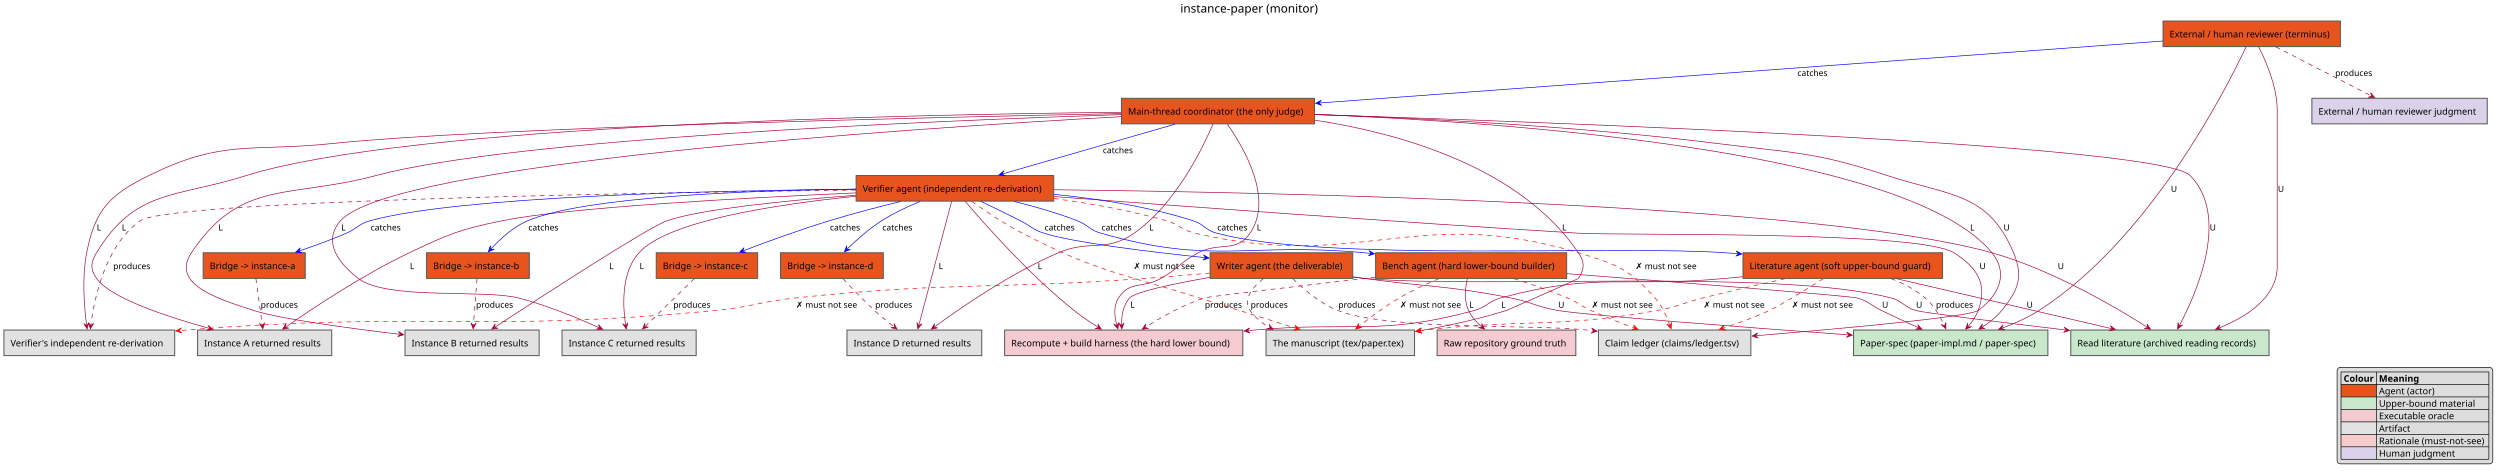
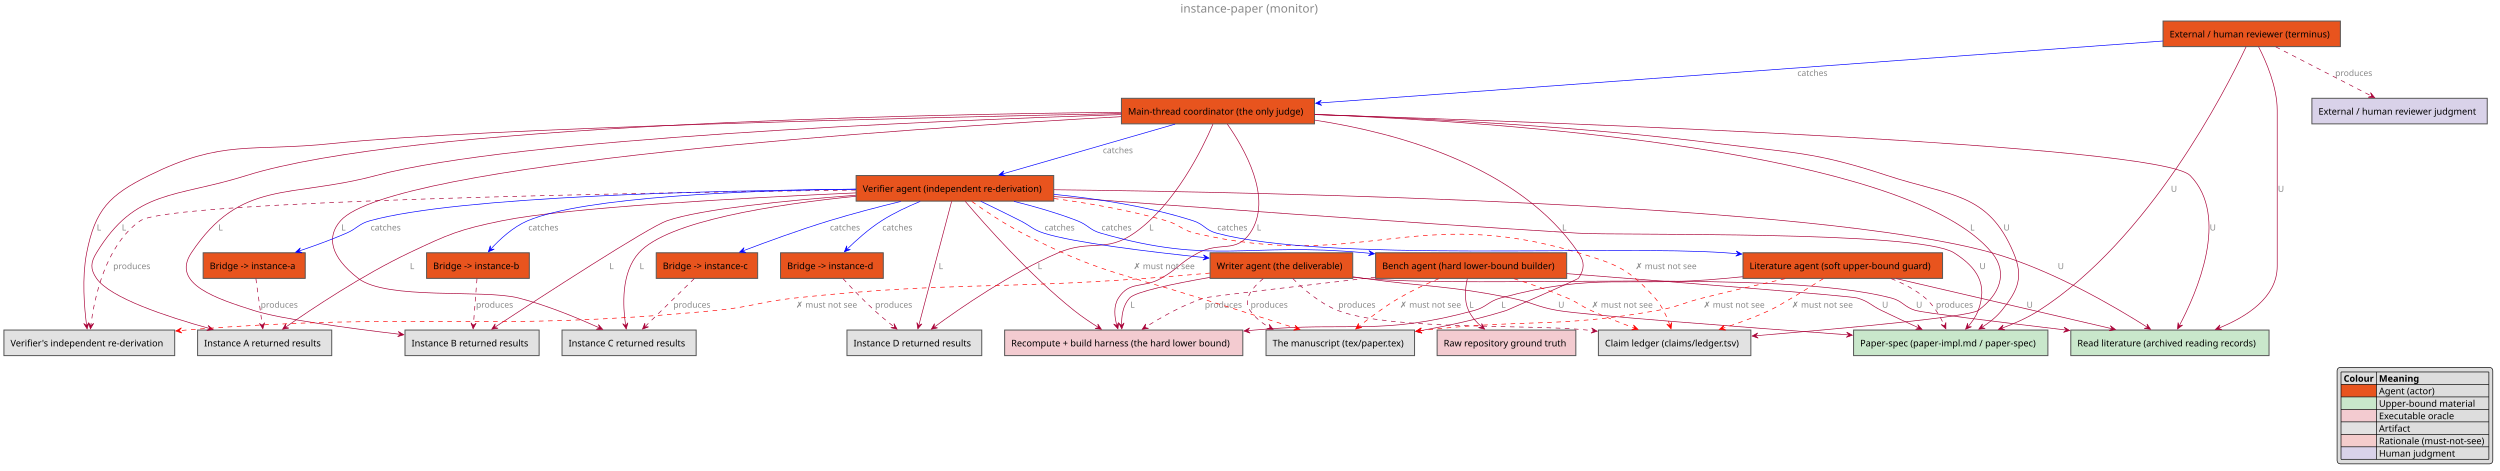
<svg xmlns="http://www.w3.org/2000/svg" contentScriptType="application/ecmascript" contentStyleType="text/css" height="719px" preserveAspectRatio="none" style="width:3821px;height:719px;" version="1.1" viewBox="0 0 3821 719" width="3821px" zoomAndPan="magnify">
  <defs />
  <g>
-     <text fill="#000000" font-family="sans-serif" font-size="18" lengthAdjust="spacingAndGlyphs" textLength="211" x="1804" y="19.242">instance-paper (monitor)</text>
+     <text fill="#888888" font-family="sans-serif" font-size="18" lengthAdjust="spacingAndGlyphs" textLength="211" x="1804" y="19.242">instance-paper (monitor)</text>
    <rect fill="#E8541E" height="39.068" style="stroke: #555555; stroke-width: 1.5;" width="295" x="1714" y="150.246" />
    <text fill="#000000" font-family="sans-serif" font-size="14" lengthAdjust="spacingAndGlyphs" textLength="275" x="1724" y="175.212">Main-thread coordinator (the only judge)</text>
    <rect fill="#E8541E" height="39.068" style="stroke: #555555; stroke-width: 1.5;" width="305" x="2664" y="386.376" />
    <text fill="#000000" font-family="sans-serif" font-size="14" lengthAdjust="spacingAndGlyphs" textLength="285" x="2674" y="411.342">Literature agent (soft upper-bound guard)</text>
    <rect fill="#E8541E" height="39.068" style="stroke: #555555; stroke-width: 1.5;" width="218" x="1849.5" y="386.376" />
    <text fill="#000000" font-family="sans-serif" font-size="14" lengthAdjust="spacingAndGlyphs" textLength="198" x="1859.5" y="411.342">Writer agent (the deliverable)</text>
    <rect fill="#E8541E" height="39.068" style="stroke: #555555; stroke-width: 1.5;" width="302" x="1308.5" y="268.316" />
    <text fill="#000000" font-family="sans-serif" font-size="14" lengthAdjust="spacingAndGlyphs" textLength="282" x="1318.5" y="293.282">Verifier agent (independent re-derivation)</text>
    <rect fill="#E8541E" height="39.068" style="stroke: #555555; stroke-width: 1.5;" width="292" x="2102.5" y="386.376" />
    <text fill="#000000" font-family="sans-serif" font-size="14" lengthAdjust="spacingAndGlyphs" textLength="272" x="2112.5" y="411.342">Bench agent (hard lower-bound builder)</text>
    <rect fill="#E8541E" height="39.068" style="stroke: #555555; stroke-width: 1.5;" width="156" x="310.5" y="386.376" />
    <text fill="#000000" font-family="sans-serif" font-size="14" lengthAdjust="spacingAndGlyphs" textLength="136" x="320.5" y="411.342">Bridge -&gt; instance-a</text>
    <rect fill="#E8541E" height="39.068" style="stroke: #555555; stroke-width: 1.5;" width="157" x="652" y="386.376" />
    <text fill="#000000" font-family="sans-serif" font-size="14" lengthAdjust="spacingAndGlyphs" textLength="137" x="662" y="411.342">Bridge -&gt; instance-b</text>
    <rect fill="#E8541E" height="39.068" style="stroke: #555555; stroke-width: 1.5;" width="155" x="1003" y="386.376" />
    <text fill="#000000" font-family="sans-serif" font-size="14" lengthAdjust="spacingAndGlyphs" textLength="135" x="1013" y="411.342">Bridge -&gt; instance-c</text>
    <rect fill="#E8541E" height="39.068" style="stroke: #555555; stroke-width: 1.5;" width="157" x="1193" y="386.376" />
    <text fill="#000000" font-family="sans-serif" font-size="14" lengthAdjust="spacingAndGlyphs" textLength="137" x="1203" y="411.342">Bridge -&gt; instance-d</text>
    <rect fill="#E8541E" height="39.068" style="stroke: #555555; stroke-width: 1.5;" width="271" x="3306" y="32.176" />
    <text fill="#000000" font-family="sans-serif" font-size="14" lengthAdjust="spacingAndGlyphs" textLength="251" x="3316" y="57.142">External / human reviewer (terminus)</text>
    <rect fill="#C9E7CB" height="39.068" style="stroke: #555555; stroke-width: 1.5;" width="303" x="3165" y="504.446" />
    <text fill="#000000" font-family="sans-serif" font-size="14" lengthAdjust="spacingAndGlyphs" textLength="283" x="3175" y="529.412">Read literature (archived reading records)</text>
    <rect fill="#C9E7CB" height="39.068" style="stroke: #555555; stroke-width: 1.5;" width="297" x="2833" y="504.446" />
    <text fill="#000000" font-family="sans-serif" font-size="14" lengthAdjust="spacingAndGlyphs" textLength="277" x="2843" y="529.412">Paper-spec (paper-impl.md / paper-spec)</text>
    <rect fill="#F3CBD0" height="39.068" style="stroke: #555555; stroke-width: 1.5;" width="212" x="2196.5" y="504.446" />
    <text fill="#000000" font-family="sans-serif" font-size="14" lengthAdjust="spacingAndGlyphs" textLength="192" x="2206.5" y="529.412">Raw repository ground truth</text>
    <rect fill="#F3CBD0" height="39.068" style="stroke: #555555; stroke-width: 1.5;" width="364" x="1535.5" y="504.446" />
    <text fill="#000000" font-family="sans-serif" font-size="14" lengthAdjust="spacingAndGlyphs" textLength="344" x="1545.5" y="529.412">Recompute + build harness (the hard lower bound)</text>
    <rect fill="#E2E2E2" height="39.068" style="stroke: #555555; stroke-width: 1.5;" width="227" x="1935" y="504.446" />
    <text fill="#000000" font-family="sans-serif" font-size="14" lengthAdjust="spacingAndGlyphs" textLength="207" x="1945" y="529.412">The manuscript (tex/paper.tex)</text>
    <rect fill="#E2E2E2" height="39.068" style="stroke: #555555; stroke-width: 1.5;" width="233" x="2443" y="504.446" />
    <text fill="#000000" font-family="sans-serif" font-size="14" lengthAdjust="spacingAndGlyphs" textLength="213" x="2453" y="529.412">Claim ledger (claims/ledger.tsv)</text>
    <rect fill="#E2E2E2" height="39.068" style="stroke: #555555; stroke-width: 1.5;" width="261" x="6" y="504.446" />
    <text fill="#000000" font-family="sans-serif" font-size="14" lengthAdjust="spacingAndGlyphs" textLength="241" x="16" y="529.412">Verifier's independent re-derivation</text>
    <rect fill="#E2E2E2" height="39.068" style="stroke: #555555; stroke-width: 1.5;" width="205" x="302" y="504.446" />
    <text fill="#000000" font-family="sans-serif" font-size="14" lengthAdjust="spacingAndGlyphs" textLength="185" x="312" y="529.412">Instance A returned results</text>
    <rect fill="#E2E2E2" height="39.068" style="stroke: #555555; stroke-width: 1.5;" width="205" x="619" y="504.446" />
    <text fill="#000000" font-family="sans-serif" font-size="14" lengthAdjust="spacingAndGlyphs" textLength="185" x="629" y="529.412">Instance B returned results</text>
    <rect fill="#E2E2E2" height="39.068" style="stroke: #555555; stroke-width: 1.5;" width="205" x="859" y="504.446" />
    <text fill="#000000" font-family="sans-serif" font-size="14" lengthAdjust="spacingAndGlyphs" textLength="185" x="869" y="529.412">Instance C returned results</text>
    <rect fill="#E2E2E2" height="39.068" style="stroke: #555555; stroke-width: 1.5;" width="206" x="1294.5" y="504.446" />
    <text fill="#000000" font-family="sans-serif" font-size="14" lengthAdjust="spacingAndGlyphs" textLength="186" x="1304.5" y="529.412">Instance D returned results</text>
    <rect fill="#D9D2E9" height="39.068" style="stroke: #555555; stroke-width: 1.5;" width="268" x="3533.5" y="150.246" />
    <text fill="#000000" font-family="sans-serif" font-size="14" lengthAdjust="spacingAndGlyphs" textLength="248" x="3543.5" y="175.212">External / human reviewer judgment</text>
    <path d="M2009.43,175.196 C2376.2,186.846 3301.31,220.816 3347.5,268.316 C3408.65,331.186 3357.39,448.006 3330.47,498.586 " fill="none" id="A_coordinator-&gt;S_read_literature" style="stroke: #A80036; stroke-width: 1.0;" />
    <polygon fill="#A80036" points="3328.19,502.806,3335.981,496.781,3330.562,498.404,3328.939,492.986,3328.19,502.806" style="stroke: #A80036; stroke-width: 1.0;" />
-     <text fill="#000000" font-family="sans-serif" font-size="13" lengthAdjust="spacingAndGlyphs" textLength="10" x="3377.26" y="352.273">U</text>
+     <text fill="#888888" font-family="sans-serif" font-size="13" lengthAdjust="spacingAndGlyphs" textLength="10" x="3377.26" y="352.273">U</text>
    <path d="M2009.35,174.806 C2163.43,180.266 2411.64,192.586 2624.5,219.316 C2741.17,233.966 2772.81,231.536 2884.5,268.316 C2980.01,299.766 3038.55,293.676 3077.5,386.376 C3092.97,423.216 3084.72,443.466 3059.5,474.446 C3051.11,484.756 3039.91,493.506 3028.63,500.606 " fill="none" id="A_coordinator-&gt;S_paper_spec" style="stroke: #A80036; stroke-width: 1.0;" />
    <polygon fill="#A80036" points="3024.38,503.176,3034.148,501.913,3028.651,500.576,3029.988,495.079,3024.38,503.176" style="stroke: #A80036; stroke-width: 1.0;" />
-     <text fill="#000000" font-family="sans-serif" font-size="13" lengthAdjust="spacingAndGlyphs" textLength="10" x="3062.18" y="352.273">U</text>
+     <text fill="#888888" font-family="sans-serif" font-size="13" lengthAdjust="spacingAndGlyphs" textLength="10" x="3062.18" y="352.273">U</text>
    <path d="M1875.77,189.626 C1900.87,225.236 1946.93,303.576 1910.5,356.376 C1889.17,387.296 1864.78,368.976 1831.5,386.376 C1804.28,400.616 1801.2,410.276 1774.5,425.446 C1746.84,441.166 1726.65,428.646 1709.5,455.446 C1701.5,467.956 1703.29,484.466 1707.18,498.036 " fill="none" id="A_coordinator-&gt;S_recompute_harness" style="stroke: #A80036; stroke-width: 1.0;" />
    <polygon fill="#A80036" points="1708.63,502.596,1709.712,492.807,1707.113,497.831,1702.089,495.233,1708.63,502.596" style="stroke: #A80036; stroke-width: 1.0;" />
-     <text fill="#000000" font-family="sans-serif" font-size="13" lengthAdjust="spacingAndGlyphs" textLength="7" x="1920.81" y="352.273">L</text>
+     <text fill="#888888" font-family="sans-serif" font-size="13" lengthAdjust="spacingAndGlyphs" textLength="7" x="1920.81" y="352.273">L</text>
    <path d="M2009.21,183.566 C2139.68,203.576 2322.74,254.876 2412.5,386.376 C2422.29,400.726 2421.96,410.886 2412.5,425.446 C2411.59,426.846 2304.1,473.946 2302.5,474.446 C2259.63,487.896 2211.46,498.246 2168.69,505.866 " fill="none" id="A_coordinator-&gt;S_manuscript" style="stroke: #A80036; stroke-width: 1.0;" />
    <polygon fill="#A80036" points="2163.91,506.706,2173.462,509.105,2168.836,505.849,2172.091,501.223,2163.91,506.706" style="stroke: #A80036; stroke-width: 1.0;" />
-     <text fill="#000000" font-family="sans-serif" font-size="13" lengthAdjust="spacingAndGlyphs" textLength="7" x="2387.44" y="352.273">L</text>
+     <text fill="#888888" font-family="sans-serif" font-size="13" lengthAdjust="spacingAndGlyphs" textLength="7" x="2387.44" y="352.273">L</text>
    <path d="M2009.31,174.856 C2297.05,186.256 2915.59,228.936 3044.5,386.376 C3069.99,417.516 3055.89,450.576 3023.5,474.446 C3009.85,484.506 2815.5,502.176 2682.7,513.196 " fill="none" id="A_coordinator-&gt;S_claim_ledger" style="stroke: #A80036; stroke-width: 1.0;" />
    <polygon fill="#A80036" points="2677.93,513.586,2687.23,516.827,2682.913,513.172,2686.568,508.854,2677.93,513.586" style="stroke: #A80036; stroke-width: 1.0;" />
-     <text fill="#000000" font-family="sans-serif" font-size="13" lengthAdjust="spacingAndGlyphs" textLength="7" x="3011.1" y="352.273">L</text>
+     <text fill="#888888" font-family="sans-serif" font-size="13" lengthAdjust="spacingAndGlyphs" textLength="7" x="3011.1" y="352.273">L</text>
    <path d="M1713.72,173.526 C1412.85,179.536 738.25,195.276 508.5,219.316 C382.41,232.506 341.18,212.206 227.5,268.316 C167.1,298.116 145.47,320.286 132.5,386.376 C124.97,424.746 128.79,470.326 132.47,497.926 " fill="none" id="A_coordinator-&gt;S_verifier_rederivation" style="stroke: #A80036; stroke-width: 1.0;" />
    <polygon fill="#A80036" points="133.14,502.706,135.869,493.243,132.455,497.753,127.945,494.339,133.14,502.706" style="stroke: #A80036; stroke-width: 1.0;" />
-     <text fill="#000000" font-family="sans-serif" font-size="13" lengthAdjust="spacingAndGlyphs" textLength="7" x="147.85" y="352.273">L</text>
+     <text fill="#888888" font-family="sans-serif" font-size="13" lengthAdjust="spacingAndGlyphs" textLength="7" x="147.85" y="352.273">L</text>
    <path d="M1713.57,171.616 C1388.78,174.886 622.64,190.846 376.5,268.316 C267.27,302.686 207.1,288.606 147.5,386.376 C138.46,401.206 137.64,411.156 147.5,425.446 C168.02,455.186 254.19,483.876 321.16,502.346 " fill="none" id="A_coordinator-&gt;S_result_a" style="stroke: #A80036; stroke-width: 1.0;" />
    <polygon fill="#A80036" points="325.71,503.586,318.077,497.363,320.885,502.273,315.975,505.082,325.71,503.586" style="stroke: #A80036; stroke-width: 1.0;" />
-     <text fill="#000000" font-family="sans-serif" font-size="13" lengthAdjust="spacingAndGlyphs" textLength="7" x="186.14" y="352.273">L</text>
+     <text fill="#888888" font-family="sans-serif" font-size="13" lengthAdjust="spacingAndGlyphs" textLength="7" x="186.14" y="352.273">L</text>
    <path d="M1713.61,175.086 C1422.61,184.696 785.64,211.646 574.5,268.316 C443.27,303.536 367.77,273.256 292.5,386.376 C260.6,434.316 332.67,456.866 387.5,474.446 C428.29,487.526 531.41,501.496 612.37,511.076 " fill="none" id="A_coordinator-&gt;S_result_b" style="stroke: #A80036; stroke-width: 1.0;" />
    <polygon fill="#A80036" points="617.15,511.636,608.68,506.61,612.184,511.051,607.744,514.555,617.15,511.636" style="stroke: #A80036; stroke-width: 1.0;" />
-     <text fill="#000000" font-family="sans-serif" font-size="13" lengthAdjust="spacingAndGlyphs" textLength="7" x="333.78" y="352.273">L</text>
+     <text fill="#888888" font-family="sans-serif" font-size="13" lengthAdjust="spacingAndGlyphs" textLength="7" x="333.78" y="352.273">L</text>
    <path d="M1713.52,178.296 C1381.21,196.676 598.58,249.006 520.5,337.376 C499.3,361.376 503.83,391.556 547.5,425.446 C590.83,459.076 739.37,441.826 792.5,455.446 C836.04,466.616 883.38,486.226 916.85,501.446 " fill="none" id="A_coordinator-&gt;S_result_c" style="stroke: #A80036; stroke-width: 1.0;" />
    <polygon fill="#A80036" points="921.14,503.416,914.621,496.033,916.594,501.335,911.292,503.308,921.14,503.416" style="stroke: #A80036; stroke-width: 1.0;" />
-     <text fill="#000000" font-family="sans-serif" font-size="13" lengthAdjust="spacingAndGlyphs" textLength="7" x="521.5" y="352.273">L</text>
+     <text fill="#888888" font-family="sans-serif" font-size="13" lengthAdjust="spacingAndGlyphs" textLength="7" x="521.5" y="352.273">L</text>
    <path d="M1853.94,189.636 C1837.79,227.416 1796.22,312.536 1733.5,356.376 C1689.85,386.886 1666.46,365.426 1617.5,386.376 C1544.62,417.566 1467.76,470.606 1426.98,500.586 " fill="none" id="A_coordinator-&gt;S_result_d" style="stroke: #A80036; stroke-width: 1.0;" />
    <polygon fill="#A80036" points="1423.41,503.226,1433.024,501.086,1427.429,500.251,1428.264,494.656,1423.41,503.226" style="stroke: #A80036; stroke-width: 1.0;" />
-     <text fill="#000000" font-family="sans-serif" font-size="13" lengthAdjust="spacingAndGlyphs" textLength="7" x="1756.31" y="352.273">L</text>
+     <text fill="#888888" font-family="sans-serif" font-size="13" lengthAdjust="spacingAndGlyphs" textLength="7" x="1756.31" y="352.273">L</text>
    <path d="M2898.23,425.886 C2989.12,446.986 3135.42,480.946 3228.7,502.606 " fill="none" id="A_paper_lit-&gt;S_read_literature" style="stroke: #A80036; stroke-width: 1.0;" />
    <polygon fill="#A80036" points="3233.29,503.666,3225.425,497.738,3228.419,502.537,3223.619,505.531,3233.29,503.666" style="stroke: #A80036; stroke-width: 1.0;" />
-     <text fill="#000000" font-family="sans-serif" font-size="13" lengthAdjust="spacingAndGlyphs" textLength="10" x="3097.44" y="470.343">U</text>
+     <text fill="#888888" font-family="sans-serif" font-size="13" lengthAdjust="spacingAndGlyphs" textLength="10" x="3097.44" y="470.343">U</text>
    <path d="M2663.7,422.906 C2654.83,423.776 2646.05,424.636 2637.5,425.446 C2484.72,440.016 2441.6,415.216 2293.5,455.446 C2274.51,460.606 2272.49,469.266 2253.5,474.446 C2108.86,513.896 2066.81,490.866 1917.5,504.446 C1913.77,504.786 1910.01,505.126 1906.21,505.476 " fill="none" id="A_paper_lit-&gt;S_recompute_harness" style="stroke: #A80036; stroke-width: 1.0;" />
    <polygon fill="#A80036" points="1901.31,505.926,1910.638,509.087,1906.289,505.469,1909.907,501.121,1901.31,505.926" style="stroke: #A80036; stroke-width: 1.0;" />
-     <text fill="#000000" font-family="sans-serif" font-size="13" lengthAdjust="spacingAndGlyphs" textLength="7" x="2294.5" y="470.343">L</text>
+     <text fill="#888888" font-family="sans-serif" font-size="13" lengthAdjust="spacingAndGlyphs" textLength="7" x="2294.5" y="470.343">L</text>
    <path d="M2890.44,425.876 C2908.82,433.026 2927.53,442.656 2942.5,455.446 C2955.83,466.846 2965.65,483.986 2972.1,498.156 " fill="none" id="A_paper_lit-&gt;S_paper_spec" style="stroke: #A80036; stroke-width: 1.0; stroke-dasharray: 7.0,7.0;" />
    <polygon fill="#A80036" points="2974.06,502.626,2974.128,492.777,2972.061,498.043,2966.796,495.975,2974.06,502.626" style="stroke: #A80036; stroke-width: 1.0;" />
-     <text fill="#000000" font-family="sans-serif" font-size="13" lengthAdjust="spacingAndGlyphs" textLength="56" x="2958.91" y="470.343">produces</text>
+     <text fill="#888888" font-family="sans-serif" font-size="13" lengthAdjust="spacingAndGlyphs" textLength="56" x="2958.91" y="470.343">produces</text>
    <path d="M2067.76,423.076 C2073.42,423.886 2079.03,424.676 2084.5,425.446 C2184.41,439.456 2210.57,435.696 2309.5,455.446 C2341.53,461.846 2348.31,468.886 2380.5,474.446 C2423.27,481.836 2662.92,500.026 2826.37,511.916 " fill="none" id="A_paper_writer-&gt;S_paper_spec" style="stroke: #A80036; stroke-width: 1.0;" />
    <polygon fill="#A80036" points="2831.12,512.266,2822.429,507.633,2826.133,511.909,2821.857,515.613,2831.12,512.266" style="stroke: #A80036; stroke-width: 1.0;" />
-     <text fill="#000000" font-family="sans-serif" font-size="13" lengthAdjust="spacingAndGlyphs" textLength="10" x="2381.5" y="470.343">U</text>
+     <text fill="#888888" font-family="sans-serif" font-size="13" lengthAdjust="spacingAndGlyphs" textLength="10" x="2381.5" y="470.343">U</text>
    <path d="M2067.68,423.716 C2073.36,424.356 2079,424.946 2084.5,425.446 C2262.98,441.846 2717.1,410.096 2890.5,455.446 C2908.38,460.126 2909.84,468.996 2927.5,474.446 C2938.96,477.986 3055.68,492.336 3158.3,504.516 " fill="none" id="A_paper_writer-&gt;S_read_literature" style="stroke: #A80036; stroke-width: 1.0;" />
    <polygon fill="#A80036" points="3163.23,505.106,3154.774,500.056,3158.266,504.507,3153.816,507.999,3163.23,505.106" style="stroke: #A80036; stroke-width: 1.0;" />
-     <text fill="#000000" font-family="sans-serif" font-size="13" lengthAdjust="spacingAndGlyphs" textLength="10" x="2928.5" y="470.343">U</text>
+     <text fill="#888888" font-family="sans-serif" font-size="13" lengthAdjust="spacingAndGlyphs" textLength="10" x="2928.5" y="470.343">U</text>
    <path d="M1849.22,423.946 C1793.46,433.666 1735.46,445.796 1726.5,455.446 C1716.1,466.646 1713.9,483.746 1714.28,497.936 " fill="none" id="A_paper_writer-&gt;S_recompute_harness" style="stroke: #A80036; stroke-width: 1.0;" />
    <polygon fill="#A80036" points="1714.54,502.706,1718.046,493.502,1714.269,497.713,1710.058,493.936,1714.54,502.706" style="stroke: #A80036; stroke-width: 1.0;" />
-     <text fill="#000000" font-family="sans-serif" font-size="13" lengthAdjust="spacingAndGlyphs" textLength="7" x="1727.5" y="470.343">L</text>
+     <text fill="#888888" font-family="sans-serif" font-size="13" lengthAdjust="spacingAndGlyphs" textLength="7" x="1727.5" y="470.343">L</text>
    <path d="M1930.7,425.826 C1914.31,439.356 1898.86,458.016 1910.5,474.446 C1918.52,485.766 1929.4,494.466 1941.56,501.156 " fill="none" id="A_paper_writer-&gt;S_manuscript" style="stroke: #A80036; stroke-width: 1.0; stroke-dasharray: 7.0,7.0;" />
    <polygon fill="#A80036" points="1945.88,503.386,1939.726,495.696,1941.44,501.087,1936.049,502.8,1945.88,503.386" style="stroke: #A80036; stroke-width: 1.0;" />
-     <text fill="#000000" font-family="sans-serif" font-size="13" lengthAdjust="spacingAndGlyphs" textLength="56" x="1911.5" y="470.343">produces</text>
+     <text fill="#888888" font-family="sans-serif" font-size="13" lengthAdjust="spacingAndGlyphs" textLength="56" x="1911.5" y="470.343">produces</text>
    <path d="M1975.92,425.786 C1992.01,441.826 2017.44,463.886 2044.5,474.446 C2123.62,505.326 2341.07,495.296 2425.5,504.446 C2429.09,504.836 2432.73,505.246 2436.41,505.676 " fill="none" id="A_paper_writer-&gt;S_claim_ledger" style="stroke: #A80036; stroke-width: 1.0; stroke-dasharray: 7.0,7.0;" />
    <polygon fill="#A80036" points="2441.12,506.226,2432.637,501.221,2436.153,505.653,2431.721,509.169,2441.12,506.226" style="stroke: #A80036; stroke-width: 1.0;" />
-     <text fill="#000000" font-family="sans-serif" font-size="13" lengthAdjust="spacingAndGlyphs" textLength="56" x="2045.5" y="470.343">produces</text>
+     <text fill="#888888" font-family="sans-serif" font-size="13" lengthAdjust="spacingAndGlyphs" textLength="56" x="2045.5" y="470.343">produces</text>
    <path d="M1610.72,300.446 C1798.46,314.656 2128.49,338.956 2411.5,356.376 C2475.35,360.306 2932.49,352.096 2986.5,386.376 C3022.34,409.136 3038.32,434.666 3023.5,474.446 C3020.02,483.786 3013.85,492.526 3007.28,499.936 " fill="none" id="A_paper_verifier-&gt;S_paper_spec" style="stroke: #A80036; stroke-width: 1.0;" />
    <polygon fill="#A80036" points="3004.2,503.266,3013.25,499.38,3007.597,499.597,3007.38,493.945,3004.2,503.266" style="stroke: #A80036; stroke-width: 1.0;" />
-     <text fill="#000000" font-family="sans-serif" font-size="13" lengthAdjust="spacingAndGlyphs" textLength="10" x="3025.43" y="411.313">U</text>
+     <text fill="#888888" font-family="sans-serif" font-size="13" lengthAdjust="spacingAndGlyphs" textLength="10" x="3025.43" y="411.313">U</text>
    <path d="M1610.94,290.006 C1953.32,293.956 2777.91,311.206 3044.5,386.376 C3136.02,412.186 3233.27,469.206 3282.97,500.806 " fill="none" id="A_paper_verifier-&gt;S_read_literature" style="stroke: #A80036; stroke-width: 1.0;" />
    <polygon fill="#A80036" points="3286.94,503.346,3281.5,495.136,3282.724,500.659,3277.2,501.882,3286.94,503.346" style="stroke: #A80036; stroke-width: 1.0;" />
-     <text fill="#000000" font-family="sans-serif" font-size="13" lengthAdjust="spacingAndGlyphs" textLength="10" x="3145.03" y="411.313">U</text>
+     <text fill="#888888" font-family="sans-serif" font-size="13" lengthAdjust="spacingAndGlyphs" textLength="10" x="3145.03" y="411.313">U</text>
    <path d="M1475.23,307.726 C1505.24,343.046 1573.73,420.446 1641.5,474.446 C1653.28,483.836 1666.95,493.026 1679.42,500.846 " fill="none" id="A_paper_verifier-&gt;S_recompute_harness" style="stroke: #A80036; stroke-width: 1.0;" />
    <polygon fill="#A80036" points="1683.39,503.306,1677.846,495.166,1679.14,500.673,1673.633,501.966,1683.39,503.306" style="stroke: #A80036; stroke-width: 1.0;" />
-     <text fill="#000000" font-family="sans-serif" font-size="13" lengthAdjust="spacingAndGlyphs" textLength="7" x="1585.98" y="411.313">L</text>
+     <text fill="#888888" font-family="sans-serif" font-size="13" lengthAdjust="spacingAndGlyphs" textLength="7" x="1585.98" y="411.313">L</text>
    <path d="M1308.22,294.826 C1136.45,302.426 867.14,317.066 767.5,337.376 C702.08,350.716 685.82,357.766 625.5,386.376 C554.37,420.126 477.51,471.346 435.79,500.536 " fill="none" id="A_paper_verifier-&gt;S_result_a" style="stroke: #A80036; stroke-width: 1.0;" />
    <polygon fill="#A80036" points="431.87,503.286,441.533,501.384,435.961,500.411,436.933,494.838,431.87,503.286" style="stroke: #A80036; stroke-width: 1.0;" />
-     <text fill="#000000" font-family="sans-serif" font-size="13" lengthAdjust="spacingAndGlyphs" textLength="7" x="626.5" y="411.313">L</text>
+     <text fill="#888888" font-family="sans-serif" font-size="13" lengthAdjust="spacingAndGlyphs" textLength="7" x="626.5" y="411.313">L</text>
    <path d="M1308.08,298.406 C1202.42,306.426 1071.39,319.456 1019.5,337.376 C990.93,347.246 827.77,453.226 755.7,500.476 " fill="none" id="A_paper_verifier-&gt;S_result_b" style="stroke: #A80036; stroke-width: 1.0;" />
    <polygon fill="#A80036" points="751.53,503.216,761.25,501.629,755.712,500.475,756.865,494.937,751.53,503.216" style="stroke: #A80036; stroke-width: 1.0;" />
-     <text fill="#000000" font-family="sans-serif" font-size="13" lengthAdjust="spacingAndGlyphs" textLength="7" x="931.24" y="411.313">L</text>
+     <text fill="#888888" font-family="sans-serif" font-size="13" lengthAdjust="spacingAndGlyphs" textLength="7" x="931.24" y="411.313">L</text>
    <path d="M1308.21,299.986 C1183.47,312.546 1020.2,337.876 976.5,386.376 C949.07,416.826 951.7,467.926 956.4,498.246 " fill="none" id="A_paper_verifier-&gt;S_result_c" style="stroke: #A80036; stroke-width: 1.0;" />
    <polygon fill="#A80036" points="957.17,502.886,959.622,493.347,956.341,497.955,951.733,494.674,957.17,502.886" style="stroke: #A80036; stroke-width: 1.0;" />
-     <text fill="#000000" font-family="sans-serif" font-size="13" lengthAdjust="spacingAndGlyphs" textLength="7" x="977.5" y="411.313">L</text>
+     <text fill="#888888" font-family="sans-serif" font-size="13" lengthAdjust="spacingAndGlyphs" textLength="7" x="977.5" y="411.313">L</text>
    <path d="M1454.53,307.606 C1443.42,349.566 1416.57,450.976 1404.08,498.116 " fill="none" id="A_paper_verifier-&gt;S_result_d" style="stroke: #A80036; stroke-width: 1.0;" />
    <polygon fill="#A80036" points="1402.88,502.666,1409.04,494.981,1404.153,497.831,1401.304,492.944,1402.88,502.666" style="stroke: #A80036; stroke-width: 1.0;" />
-     <text fill="#000000" font-family="sans-serif" font-size="13" lengthAdjust="spacingAndGlyphs" textLength="7" x="1434.65" y="411.313">L</text>
+     <text fill="#888888" font-family="sans-serif" font-size="13" lengthAdjust="spacingAndGlyphs" textLength="7" x="1434.65" y="411.313">L</text>
    <path d="M1308.09,290.436 C986.05,294.416 258.71,306.746 214.5,337.376 C160.78,374.606 143.92,456.476 138.74,497.906 " fill="none" id="A_paper_verifier-&gt;S_verifier_rederivation" style="stroke: #A80036; stroke-width: 1.0; stroke-dasharray: 7.0,7.0;" />
    <polygon fill="#A80036" points="138.18,502.696,143.206,494.226,138.765,497.73,135.261,493.29,138.18,502.696" style="stroke: #A80036; stroke-width: 1.0;" />
-     <text fill="#000000" font-family="sans-serif" font-size="13" lengthAdjust="spacingAndGlyphs" textLength="56" x="173.01" y="411.313">produces</text>
+     <text fill="#888888" font-family="sans-serif" font-size="13" lengthAdjust="spacingAndGlyphs" textLength="56" x="173.01" y="411.313">produces</text>
    <path d="M2394.7,418.236 C2565.96,431.606 2827.89,452.416 2838.5,455.446 C2856.27,460.526 2858.87,466.376 2875.5,474.446 C2894.31,483.576 2915.2,493.246 2933.43,501.526 " fill="none" id="A_paper_bench-&gt;S_paper_spec" style="stroke: #A80036; stroke-width: 1.0;" />
    <polygon fill="#A80036" points="2937.62,503.426,2931.082,496.06,2933.068,501.357,2927.771,503.343,2937.62,503.426" style="stroke: #A80036; stroke-width: 1.0;" />
-     <text fill="#000000" font-family="sans-serif" font-size="13" lengthAdjust="spacingAndGlyphs" textLength="10" x="2876.5" y="470.343">U</text>
+     <text fill="#888888" font-family="sans-serif" font-size="13" lengthAdjust="spacingAndGlyphs" textLength="10" x="2876.5" y="470.343">U</text>
    <path d="M2242.69,425.876 C2239.47,439.946 2237.39,459.226 2244.5,474.446 C2249.19,484.486 2257.09,493.176 2265.57,500.326 " fill="none" id="A_paper_bench-&gt;S_repo_ground_truth" style="stroke: #A80036; stroke-width: 1.0;" />
    <polygon fill="#A80036" points="2269.15,503.186,2264.633,494.434,2265.25,500.057,2259.627,500.674,2269.15,503.186" style="stroke: #A80036; stroke-width: 1.0;" />
-     <text fill="#000000" font-family="sans-serif" font-size="13" lengthAdjust="spacingAndGlyphs" textLength="7" x="2245.5" y="470.343">L</text>
+     <text fill="#888888" font-family="sans-serif" font-size="13" lengthAdjust="spacingAndGlyphs" textLength="7" x="2245.5" y="470.343">L</text>
    <path d="M2102.13,423.676 C1987.71,436.876 1846.91,453.396 1840.5,455.446 C1807.72,465.956 1773.65,485.446 1749.7,500.796 " fill="none" id="A_paper_bench-&gt;S_recompute_harness" style="stroke: #A80036; stroke-width: 1.0; stroke-dasharray: 7.0,7.0;" />
    <polygon fill="#A80036" points="1745.72,503.376,1755.446,501.827,1749.913,500.652,1751.088,495.118,1745.72,503.376" style="stroke: #A80036; stroke-width: 1.0;" />
-     <text fill="#000000" font-family="sans-serif" font-size="13" lengthAdjust="spacingAndGlyphs" textLength="56" x="1841.5" y="470.343">produces</text>
+     <text fill="#888888" font-family="sans-serif" font-size="13" lengthAdjust="spacingAndGlyphs" textLength="56" x="1841.5" y="470.343">produces</text>
    <path d="M391.11,425.816 C393.8,445.376 398.03,476.046 401.01,497.676 " fill="none" id="A_sub_a-&gt;S_result_a" style="stroke: #A80036; stroke-width: 1.0; stroke-dasharray: 7.0,7.0;" />
    <polygon fill="#A80036" points="401.69,502.586,404.446,493.13,401.019,497.631,396.518,494.204,401.69,502.586" style="stroke: #A80036; stroke-width: 1.0;" />
-     <text fill="#000000" font-family="sans-serif" font-size="13" lengthAdjust="spacingAndGlyphs" textLength="56" x="398.46" y="470.343">produces</text>
+     <text fill="#888888" font-family="sans-serif" font-size="13" lengthAdjust="spacingAndGlyphs" textLength="56" x="398.46" y="470.343">produces</text>
    <path d="M729.03,425.816 C727.52,445.376 725.14,476.046 723.46,497.676 " fill="none" id="A_sub_b-&gt;S_result_b" style="stroke: #A80036; stroke-width: 1.0; stroke-dasharray: 7.0,7.0;" />
    <polygon fill="#A80036" points="723.08,502.576,727.762,493.911,723.466,497.591,719.786,493.294,723.08,502.576" style="stroke: #A80036; stroke-width: 1.0;" />
-     <text fill="#000000" font-family="sans-serif" font-size="13" lengthAdjust="spacingAndGlyphs" textLength="56" x="727.54" y="470.343">produces</text>
+     <text fill="#888888" font-family="sans-serif" font-size="13" lengthAdjust="spacingAndGlyphs" textLength="56" x="727.54" y="470.343">produces</text>
    <path d="M1061.12,425.816 C1040.46,445.976 1007.72,477.906 985.46,499.616 " fill="none" id="A_sub_c-&gt;S_result_c" style="stroke: #A80036; stroke-width: 1.0; stroke-dasharray: 7.0,7.0;" />
    <polygon fill="#A80036" points="981.96,503.026,991.195,499.602,985.538,499.534,985.607,493.877,981.96,503.026" style="stroke: #A80036; stroke-width: 1.0;" />
-     <text fill="#000000" font-family="sans-serif" font-size="13" lengthAdjust="spacingAndGlyphs" textLength="56" x="1029.12" y="470.343">produces</text>
+     <text fill="#888888" font-family="sans-serif" font-size="13" lengthAdjust="spacingAndGlyphs" textLength="56" x="1029.12" y="470.343">produces</text>
    <path d="M1288.52,425.916 C1301.28,439.816 1319.41,458.896 1336.5,474.446 C1346.13,483.216 1357.14,492.246 1367.13,500.106 " fill="none" id="A_sub_d-&gt;S_result_d" style="stroke: #A80036; stroke-width: 1.0; stroke-dasharray: 7.0,7.0;" />
    <polygon fill="#A80036" points="1371.06,503.176,1366.418,494.49,1367.116,500.103,1361.502,500.801,1371.06,503.176" style="stroke: #A80036; stroke-width: 1.0;" />
-     <text fill="#000000" font-family="sans-serif" font-size="13" lengthAdjust="spacingAndGlyphs" textLength="56" x="1337.5" y="470.343">produces</text>
+     <text fill="#888888" font-family="sans-serif" font-size="13" lengthAdjust="spacingAndGlyphs" textLength="56" x="1337.5" y="470.343">produces</text>
    <path d="M3432.92,71.546 C3401.46,138.416 3285.33,366.136 3116.5,474.446 C3099.02,485.666 3078.61,494.716 3059.03,501.836 " fill="none" id="A_human_reviewer-&gt;S_paper_spec" style="stroke: #A80036; stroke-width: 1.0;" />
    <polygon fill="#A80036" points="3054.41,503.476,3064.23,504.229,3059.121,501.8,3061.55,496.692,3054.41,503.476" style="stroke: #A80036; stroke-width: 1.0;" />
-     <text fill="#000000" font-family="sans-serif" font-size="13" lengthAdjust="spacingAndGlyphs" textLength="10" x="3317.94" y="293.243">U</text>
+     <text fill="#888888" font-family="sans-serif" font-size="13" lengthAdjust="spacingAndGlyphs" textLength="10" x="3317.94" y="293.243">U</text>
    <path d="M3451.95,71.366 C3463.5,93.776 3480.5,132.856 3480.5,168.776 C3480.5,168.776 3480.5,168.776 3480.5,406.916 C3480.5,454.486 3433.96,484.306 3390.46,501.796 " fill="none" id="A_human_reviewer-&gt;S_read_literature" style="stroke: #A80036; stroke-width: 1.0;" />
    <polygon fill="#A80036" points="3386.04,503.526,3395.878,503.986,3390.699,501.711,3392.974,496.532,3386.04,503.526" style="stroke: #A80036; stroke-width: 1.0;" />
-     <text fill="#000000" font-family="sans-serif" font-size="13" lengthAdjust="spacingAndGlyphs" textLength="10" x="3481.5" y="293.243">U</text>
+     <text fill="#888888" font-family="sans-serif" font-size="13" lengthAdjust="spacingAndGlyphs" textLength="10" x="3481.5" y="293.243">U</text>
    <path d="M3478.31,71.616 C3518.53,92.276 3582.86,125.306 3625.14,147.026 " fill="none" id="A_human_reviewer-&gt;S_external_review" style="stroke: #A80036; stroke-width: 1.0; stroke-dasharray: 7.0,7.0;" />
    <polygon fill="#A80036" points="3629.36,149.186,3623.187,141.512,3624.914,146.899,3619.527,148.625,3629.36,149.186" style="stroke: #A80036; stroke-width: 1.0;" />
-     <text fill="#000000" font-family="sans-serif" font-size="13" lengthAdjust="spacingAndGlyphs" textLength="56" x="3569.03" y="116.143">produces</text>
+     <text fill="#888888" font-family="sans-serif" font-size="13" lengthAdjust="spacingAndGlyphs" textLength="56" x="3569.03" y="116.143">produces</text>
    <path d="M2728.57,425.906 C2689.81,434.526 2643.79,445.086 2602.5,455.446 C2571.65,463.186 2564.81,468.856 2533.5,474.446 C2378.06,502.196 2336.4,486.716 2179.5,504.446 C2175.92,504.856 2172.28,505.276 2168.61,505.716 " fill="none" id="A_paper_lit-&gt;S_manuscript" style="stroke: #FF0000; stroke-width: 1.0; stroke-dasharray: 7.0,7.0;" />
    <polygon fill="#FF0000" points="2163.91,506.296,2173.324,509.189,2168.874,505.697,2172.366,501.246,2163.91,506.296" style="stroke: #FF0000; stroke-width: 1.0;" />
-     <text fill="#000000" font-family="sans-serif" font-size="13" lengthAdjust="spacingAndGlyphs" textLength="92" x="2603.5" y="470.343">✗ must not see</text>
+     <text fill="#888888" font-family="sans-serif" font-size="13" lengthAdjust="spacingAndGlyphs" textLength="92" x="2603.5" y="470.343">✗ must not see</text>
    <path d="M2786.73,425.886 C2759.38,443.116 2720.73,466.946 2704.5,474.446 C2681.62,485.016 2655.76,494.426 2632.29,502.076 " fill="none" id="A_paper_lit-&gt;S_claim_ledger" style="stroke: #FF0000; stroke-width: 1.0; stroke-dasharray: 7.0,7.0;" />
    <polygon fill="#FF0000" points="2627.81,503.516,2637.604,504.553,2632.568,501.978,2635.143,496.941,2627.81,503.516" style="stroke: #FF0000; stroke-width: 1.0;" />
-     <text fill="#000000" font-family="sans-serif" font-size="13" lengthAdjust="spacingAndGlyphs" textLength="92" x="2738.41" y="470.343">✗ must not see</text>
+     <text fill="#888888" font-family="sans-serif" font-size="13" lengthAdjust="spacingAndGlyphs" textLength="92" x="2738.41" y="470.343">✗ must not see</text>
    <path d="M1849.25,417.386 C1817.72,420.216 1783.26,423.136 1751.5,425.446 C1513.53,442.756 1452.76,430.246 1215.5,455.446 C1161.37,461.196 1148.68,469.206 1094.5,474.446 C735.93,509.116 643.57,475.376 284.5,504.446 C280.86,504.746 277.18,505.056 273.46,505.396 " fill="none" id="A_paper_writer-&gt;S_verifier_rederivation" style="stroke: #FF0000; stroke-width: 1.0; stroke-dasharray: 7.0,7.0;" />
    <polygon fill="#FF0000" points="268.68,505.846,278.008,509.007,273.659,505.389,277.277,501.041,268.68,505.846" style="stroke: #FF0000; stroke-width: 1.0;" />
-     <text fill="#000000" font-family="sans-serif" font-size="13" lengthAdjust="spacingAndGlyphs" textLength="92" x="1216.5" y="470.343">✗ must not see</text>
+     <text fill="#888888" font-family="sans-serif" font-size="13" lengthAdjust="spacingAndGlyphs" textLength="92" x="1216.5" y="470.343">✗ must not see</text>
    <path d="M1485.27,307.876 C1505.58,322.346 1534.97,342.116 1562.5,356.376 C1676.36,415.386 1711.13,417.106 1833.5,455.446 C1883.32,471.056 1939.62,488.746 1982.1,502.096 " fill="none" id="A_paper_verifier-&gt;S_manuscript" style="stroke: #FF0000; stroke-width: 1.0; stroke-dasharray: 7.0,7.0;" />
    <polygon fill="#FF0000" points="1986.82,503.586,1979.434,497.071,1982.05,502.086,1977.035,504.703,1986.82,503.586" style="stroke: #FF0000; stroke-width: 1.0;" />
-     <text fill="#000000" font-family="sans-serif" font-size="13" lengthAdjust="spacingAndGlyphs" textLength="92" x="1732.42" y="411.313">✗ must not see</text>
+     <text fill="#888888" font-family="sans-serif" font-size="13" lengthAdjust="spacingAndGlyphs" textLength="92" x="1732.42" y="411.313">✗ must not see</text>
    <path d="M1610.78,303.366 C1665.54,310.766 1727.43,321.646 1782.5,337.376 C1802.98,343.236 1805.76,351.536 1826.5,356.376 C2080.45,415.676 2162.77,311.256 2412.5,386.376 C2470.32,403.776 2489.33,410.366 2529.5,455.446 C2540.31,467.576 2547.76,484.226 2552.54,497.956 " fill="none" id="A_paper_verifier-&gt;S_claim_ledger" style="stroke: #FF0000; stroke-width: 1.0; stroke-dasharray: 7.0,7.0;" />
    <polygon fill="#FF0000" points="2554.07,502.596,2555.036,492.795,2552.497,497.85,2547.442,495.311,2554.07,502.596" style="stroke: #FF0000; stroke-width: 1.0;" />
-     <text fill="#000000" font-family="sans-serif" font-size="13" lengthAdjust="spacingAndGlyphs" textLength="92" x="2499.54" y="411.313">✗ must not see</text>
+     <text fill="#888888" font-family="sans-serif" font-size="13" lengthAdjust="spacingAndGlyphs" textLength="92" x="2499.54" y="411.313">✗ must not see</text>
    <path d="M2199.13,425.866 C2179.74,434.026 2157.59,444.266 2138.5,455.446 C2116.16,468.526 2092.82,486.166 2075.52,500.136 " fill="none" id="A_paper_bench-&gt;S_manuscript" style="stroke: #FF0000; stroke-width: 1.0; stroke-dasharray: 7.0,7.0;" />
    <polygon fill="#FF0000" points="2071.97,503.016,2081.477,500.445,2075.851,499.863,2076.433,494.236,2071.97,503.016" style="stroke: #FF0000; stroke-width: 1.0;" />
-     <text fill="#000000" font-family="sans-serif" font-size="13" lengthAdjust="spacingAndGlyphs" textLength="92" x="2139.5" y="470.343">✗ must not see</text>
+     <text fill="#888888" font-family="sans-serif" font-size="13" lengthAdjust="spacingAndGlyphs" textLength="92" x="2139.5" y="470.343">✗ must not see</text>
    <path d="M2313.76,425.886 C2339.58,434.056 2369.29,444.296 2395.5,455.446 C2412.15,462.526 2415.01,467.006 2431.5,474.446 C2453.18,484.236 2477.47,493.786 2499.02,501.796 " fill="none" id="A_paper_bench-&gt;S_claim_ledger" style="stroke: #FF0000; stroke-width: 1.0; stroke-dasharray: 7.0,7.0;" />
    <polygon fill="#FF0000" points="2503.61,503.486,2496.551,496.618,2498.919,501.755,2493.782,504.124,2503.61,503.486" style="stroke: #FF0000; stroke-width: 1.0;" />
-     <text fill="#000000" font-family="sans-serif" font-size="13" lengthAdjust="spacingAndGlyphs" textLength="92" x="2432.5" y="470.343">✗ must not see</text>
+     <text fill="#888888" font-family="sans-serif" font-size="13" lengthAdjust="spacingAndGlyphs" textLength="92" x="2432.5" y="470.343">✗ must not see</text>
    <path d="M3305.77,62.686 C3013.08,84.186 2324.17,134.786 2015.64,157.456 " fill="none" id="A_human_reviewer-&gt;A_coordinator" style="stroke: #0000FF; stroke-width: 1.0;" />
    <polygon fill="#0000FF" points="2010.83,157.806,2020.093,161.153,2015.817,157.449,2019.521,153.173,2010.83,157.806" style="stroke: #0000FF; stroke-width: 1.0;" />
-     <text fill="#000000" font-family="sans-serif" font-size="13" lengthAdjust="spacingAndGlyphs" textLength="45" x="2747.1" y="116.143">catches</text>
+     <text fill="#888888" font-family="sans-serif" font-size="13" lengthAdjust="spacingAndGlyphs" textLength="45" x="2747.1" y="116.143">catches</text>
    <path d="M1610.88,297.026 C1677.31,303.656 1755.48,315.656 1823.5,337.376 C1840.73,342.886 1842.03,351.696 1859.5,356.376 C2026.61,401.206 2464.92,374.126 2637.5,386.376 C2644.06,386.846 2650.75,387.356 2657.51,387.916 " fill="none" id="A_paper_verifier-&gt;A_paper_lit" style="stroke: #0000FF; stroke-width: 1.0;" />
    <polygon fill="#0000FF" points="2662.23,388.306,2653.592,383.574,2657.247,387.892,2652.93,391.547,2662.23,388.306" style="stroke: #0000FF; stroke-width: 1.0;" />
-     <text fill="#000000" font-family="sans-serif" font-size="13" lengthAdjust="spacingAndGlyphs" textLength="45" x="1860.5" y="352.273">catches</text>
+     <text fill="#888888" font-family="sans-serif" font-size="13" lengthAdjust="spacingAndGlyphs" textLength="45" x="1860.5" y="352.273">catches</text>
    <path d="M1499.07,307.676 C1517.51,316.546 1539.7,327.356 1559.5,337.376 C1575.64,345.556 1578.27,350.876 1595.5,356.376 C1640.3,370.696 1754.56,384.676 1843.03,393.926 " fill="none" id="A_paper_verifier-&gt;A_paper_writer" style="stroke: #0000FF; stroke-width: 1.0;" />
    <polygon fill="#0000FF" points="1847.85,394.426,1839.309,389.521,1842.877,393.911,1838.486,397.478,1847.85,394.426" style="stroke: #0000FF; stroke-width: 1.0;" />
-     <text fill="#000000" font-family="sans-serif" font-size="13" lengthAdjust="spacingAndGlyphs" textLength="45" x="1596.5" y="352.273">catches</text>
+     <text fill="#888888" font-family="sans-serif" font-size="13" lengthAdjust="spacingAndGlyphs" textLength="45" x="1596.5" y="352.273">catches</text>
    <path d="M1796.02,189.686 C1723.41,210.646 1606.66,244.356 1531.52,266.046 " fill="none" id="A_coordinator-&gt;A_paper_verifier" style="stroke: #0000FF; stroke-width: 1.0;" />
    <polygon fill="#0000FF" points="1526.74,267.436,1536.496,268.783,1531.544,266.049,1534.277,261.096,1526.74,267.436" style="stroke: #0000FF; stroke-width: 1.0;" />
-     <text fill="#000000" font-family="sans-serif" font-size="13" lengthAdjust="spacingAndGlyphs" textLength="45" x="1685.57" y="234.213">catches</text>
+     <text fill="#888888" font-family="sans-serif" font-size="13" lengthAdjust="spacingAndGlyphs" textLength="45" x="1685.57" y="234.213">catches</text>
    <path d="M1549.77,307.796 C1580.91,315.506 1615.7,325.436 1646.5,337.376 C1663.37,343.916 1665.11,351.386 1682.5,356.376 C1855.11,406.006 1906.68,369.566 2085.5,386.376 C2088.96,386.706 2092.45,387.046 2095.98,387.386 " fill="none" id="A_paper_verifier-&gt;A_paper_bench" style="stroke: #0000FF; stroke-width: 1.0;" />
    <polygon fill="#0000FF" points="2100.84,387.866,2092.272,383.01,2095.864,387.38,2091.494,390.972,2100.84,387.866" style="stroke: #0000FF; stroke-width: 1.0;" />
-     <text fill="#000000" font-family="sans-serif" font-size="13" lengthAdjust="spacingAndGlyphs" textLength="45" x="1683.5" y="352.273">catches</text>
+     <text fill="#888888" font-family="sans-serif" font-size="13" lengthAdjust="spacingAndGlyphs" textLength="45" x="1683.5" y="352.273">catches</text>
    <path d="M1308.27,289.256 C1090.76,291.166 700.89,299.916 565.5,337.376 C548.06,342.206 546.1,349.196 529.5,356.376 C506.07,366.526 479.76,376.056 456.27,383.946 " fill="none" id="A_paper_verifier-&gt;A_sub_a" style="stroke: #0000FF; stroke-width: 1.0;" />
    <polygon fill="#0000FF" points="451.8,385.436,461.601,386.402,456.546,383.863,459.085,378.808,451.8,385.436" style="stroke: #0000FF; stroke-width: 1.0;" />
-     <text fill="#000000" font-family="sans-serif" font-size="13" lengthAdjust="spacingAndGlyphs" textLength="45" x="566.5" y="352.273">catches</text>
+     <text fill="#888888" font-family="sans-serif" font-size="13" lengthAdjust="spacingAndGlyphs" textLength="45" x="566.5" y="352.273">catches</text>
    <path d="M1308.19,288.966 C1144.04,291.046 893.72,300.466 806.5,337.376 C783.96,346.916 763.54,365.936 749.56,381.366 " fill="none" id="A_paper_verifier-&gt;A_sub_b" style="stroke: #0000FF; stroke-width: 1.0;" />
    <polygon fill="#0000FF" points="746.43,384.896,755.391,380.81,749.745,381.152,749.402,375.506,746.43,384.896" style="stroke: #0000FF; stroke-width: 1.0;" />
-     <text fill="#000000" font-family="sans-serif" font-size="13" lengthAdjust="spacingAndGlyphs" textLength="45" x="807.5" y="352.273">catches</text>
+     <text fill="#888888" font-family="sans-serif" font-size="13" lengthAdjust="spacingAndGlyphs" textLength="45" x="807.5" y="352.273">catches</text>
    <path d="M1376.78,307.856 C1342.73,316.176 1303.01,326.506 1267.5,337.376 C1222.23,351.236 1171.79,369.636 1134.71,383.726 " fill="none" id="A_paper_verifier-&gt;A_sub_c" style="stroke: #0000FF; stroke-width: 1.0;" />
    <polygon fill="#0000FF" points="1130.29,385.406,1140.125,385.929,1134.96,383.62,1137.268,378.456,1130.29,385.406" style="stroke: #0000FF; stroke-width: 1.0;" />
-     <text fill="#000000" font-family="sans-serif" font-size="13" lengthAdjust="spacingAndGlyphs" textLength="45" x="1268.5" y="352.273">catches</text>
+     <text fill="#888888" font-family="sans-serif" font-size="13" lengthAdjust="spacingAndGlyphs" textLength="45" x="1268.5" y="352.273">catches</text>
    <path d="M1406.46,307.786 C1387.21,315.696 1365.72,325.756 1347.5,337.376 C1327.81,349.936 1308.17,367.556 1293.79,381.646 " fill="none" id="A_paper_verifier-&gt;A_sub_d" style="stroke: #0000FF; stroke-width: 1.0;" />
    <polygon fill="#0000FF" points="1290.58,384.836,1299.794,381.356,1294.137,381.322,1294.171,375.665,1290.58,384.836" style="stroke: #0000FF; stroke-width: 1.0;" />
-     <text fill="#000000" font-family="sans-serif" font-size="13" lengthAdjust="spacingAndGlyphs" textLength="45" x="1348.5" y="352.273">catches</text>
+     <text fill="#888888" font-family="sans-serif" font-size="13" lengthAdjust="spacingAndGlyphs" textLength="45" x="1348.5" y="352.273">catches</text>
    <rect fill="#DDDDDD" height="147.475" rx="5" ry="5" style="stroke: #000000; stroke-width: 1.0;" width="238" x="3572" y="561.516" />
    <text fill="#000000" font-family="sans-serif" font-size="14" font-weight="bold" lengthAdjust="spacingAndGlyphs" textLength="46" x="3582" y="583.482">Colour</text>
    <text fill="#000000" font-family="sans-serif" font-size="14" font-weight="bold" lengthAdjust="spacingAndGlyphs" textLength="60" x="3636" y="583.482">Meaning</text>
    <rect fill="#E8541E" height="19.068" style="stroke: none; stroke-width: 1.0;" width="54" x="3578" y="587.584" />
    <text fill="#000000" font-family="sans-serif" font-size="14" lengthAdjust="spacingAndGlyphs" textLength="0" x="3582" y="602.55" />
    <text fill="#000000" font-family="sans-serif" font-size="14" lengthAdjust="spacingAndGlyphs" textLength="86" x="3636" y="602.55">Agent (actor)</text>
    <rect fill="#C9E7CB" height="19.068" style="stroke: none; stroke-width: 1.0;" width="54" x="3578" y="606.652" />
    <text fill="#000000" font-family="sans-serif" font-size="14" lengthAdjust="spacingAndGlyphs" textLength="0" x="3582" y="621.618" />
    <text fill="#000000" font-family="sans-serif" font-size="14" lengthAdjust="spacingAndGlyphs" textLength="151" x="3636" y="621.618">Upper-bound material</text>
    <rect fill="#F3CBD0" height="19.068" style="stroke: none; stroke-width: 1.0;" width="54" x="3578" y="625.72" />
    <text fill="#000000" font-family="sans-serif" font-size="14" lengthAdjust="spacingAndGlyphs" textLength="0" x="3582" y="640.686" />
    <text fill="#000000" font-family="sans-serif" font-size="14" lengthAdjust="spacingAndGlyphs" textLength="118" x="3636" y="640.686">Executable oracle</text>
    <rect fill="#E2E2E2" height="19.068" style="stroke: none; stroke-width: 1.0;" width="54" x="3578" y="644.788" />
    <text fill="#000000" font-family="sans-serif" font-size="14" lengthAdjust="spacingAndGlyphs" textLength="0" x="3582" y="659.753" />
    <text fill="#000000" font-family="sans-serif" font-size="14" lengthAdjust="spacingAndGlyphs" textLength="49" x="3636" y="659.753">Artifact</text>
    <rect fill="#F4CCCC" height="19.068" style="stroke: none; stroke-width: 1.0;" width="54" x="3578" y="663.855" />
    <text fill="#000000" font-family="sans-serif" font-size="14" lengthAdjust="spacingAndGlyphs" textLength="0" x="3582" y="678.821" />
    <text fill="#000000" font-family="sans-serif" font-size="14" lengthAdjust="spacingAndGlyphs" textLength="164" x="3636" y="678.821">Rationale (must-not-see)</text>
    <rect fill="#D9D2E9" height="19.068" style="stroke: none; stroke-width: 1.0;" width="54" x="3578" y="682.923" />
    <text fill="#000000" font-family="sans-serif" font-size="14" lengthAdjust="spacingAndGlyphs" textLength="0" x="3582" y="697.889" />
    <text fill="#000000" font-family="sans-serif" font-size="14" lengthAdjust="spacingAndGlyphs" textLength="119" x="3636" y="697.889">Human judgment</text>
    <line style="stroke: #000000; stroke-width: 1.0;" x1="3578" x2="3804" y1="568.516" y2="568.516" />
    <line style="stroke: #000000; stroke-width: 1.0;" x1="3578" x2="3804" y1="587.584" y2="587.584" />
    <line style="stroke: #000000; stroke-width: 1.0;" x1="3578" x2="3804" y1="606.652" y2="606.652" />
    <line style="stroke: #000000; stroke-width: 1.0;" x1="3578" x2="3804" y1="625.72" y2="625.72" />
    <line style="stroke: #000000; stroke-width: 1.0;" x1="3578" x2="3804" y1="644.788" y2="644.788" />
    <line style="stroke: #000000; stroke-width: 1.0;" x1="3578" x2="3804" y1="663.855" y2="663.855" />
    <line style="stroke: #000000; stroke-width: 1.0;" x1="3578" x2="3804" y1="682.923" y2="682.923" />
    <line style="stroke: #000000; stroke-width: 1.0;" x1="3578" x2="3804" y1="701.991" y2="701.991" />
    <line style="stroke: #000000; stroke-width: 1.0;" x1="3578" x2="3578" y1="568.516" y2="701.991" />
    <line style="stroke: #000000; stroke-width: 1.0;" x1="3632" x2="3632" y1="568.516" y2="701.991" />
    <line style="stroke: #000000; stroke-width: 1.0;" x1="3804" x2="3804" y1="568.516" y2="701.991" />
  </g>
</svg>
